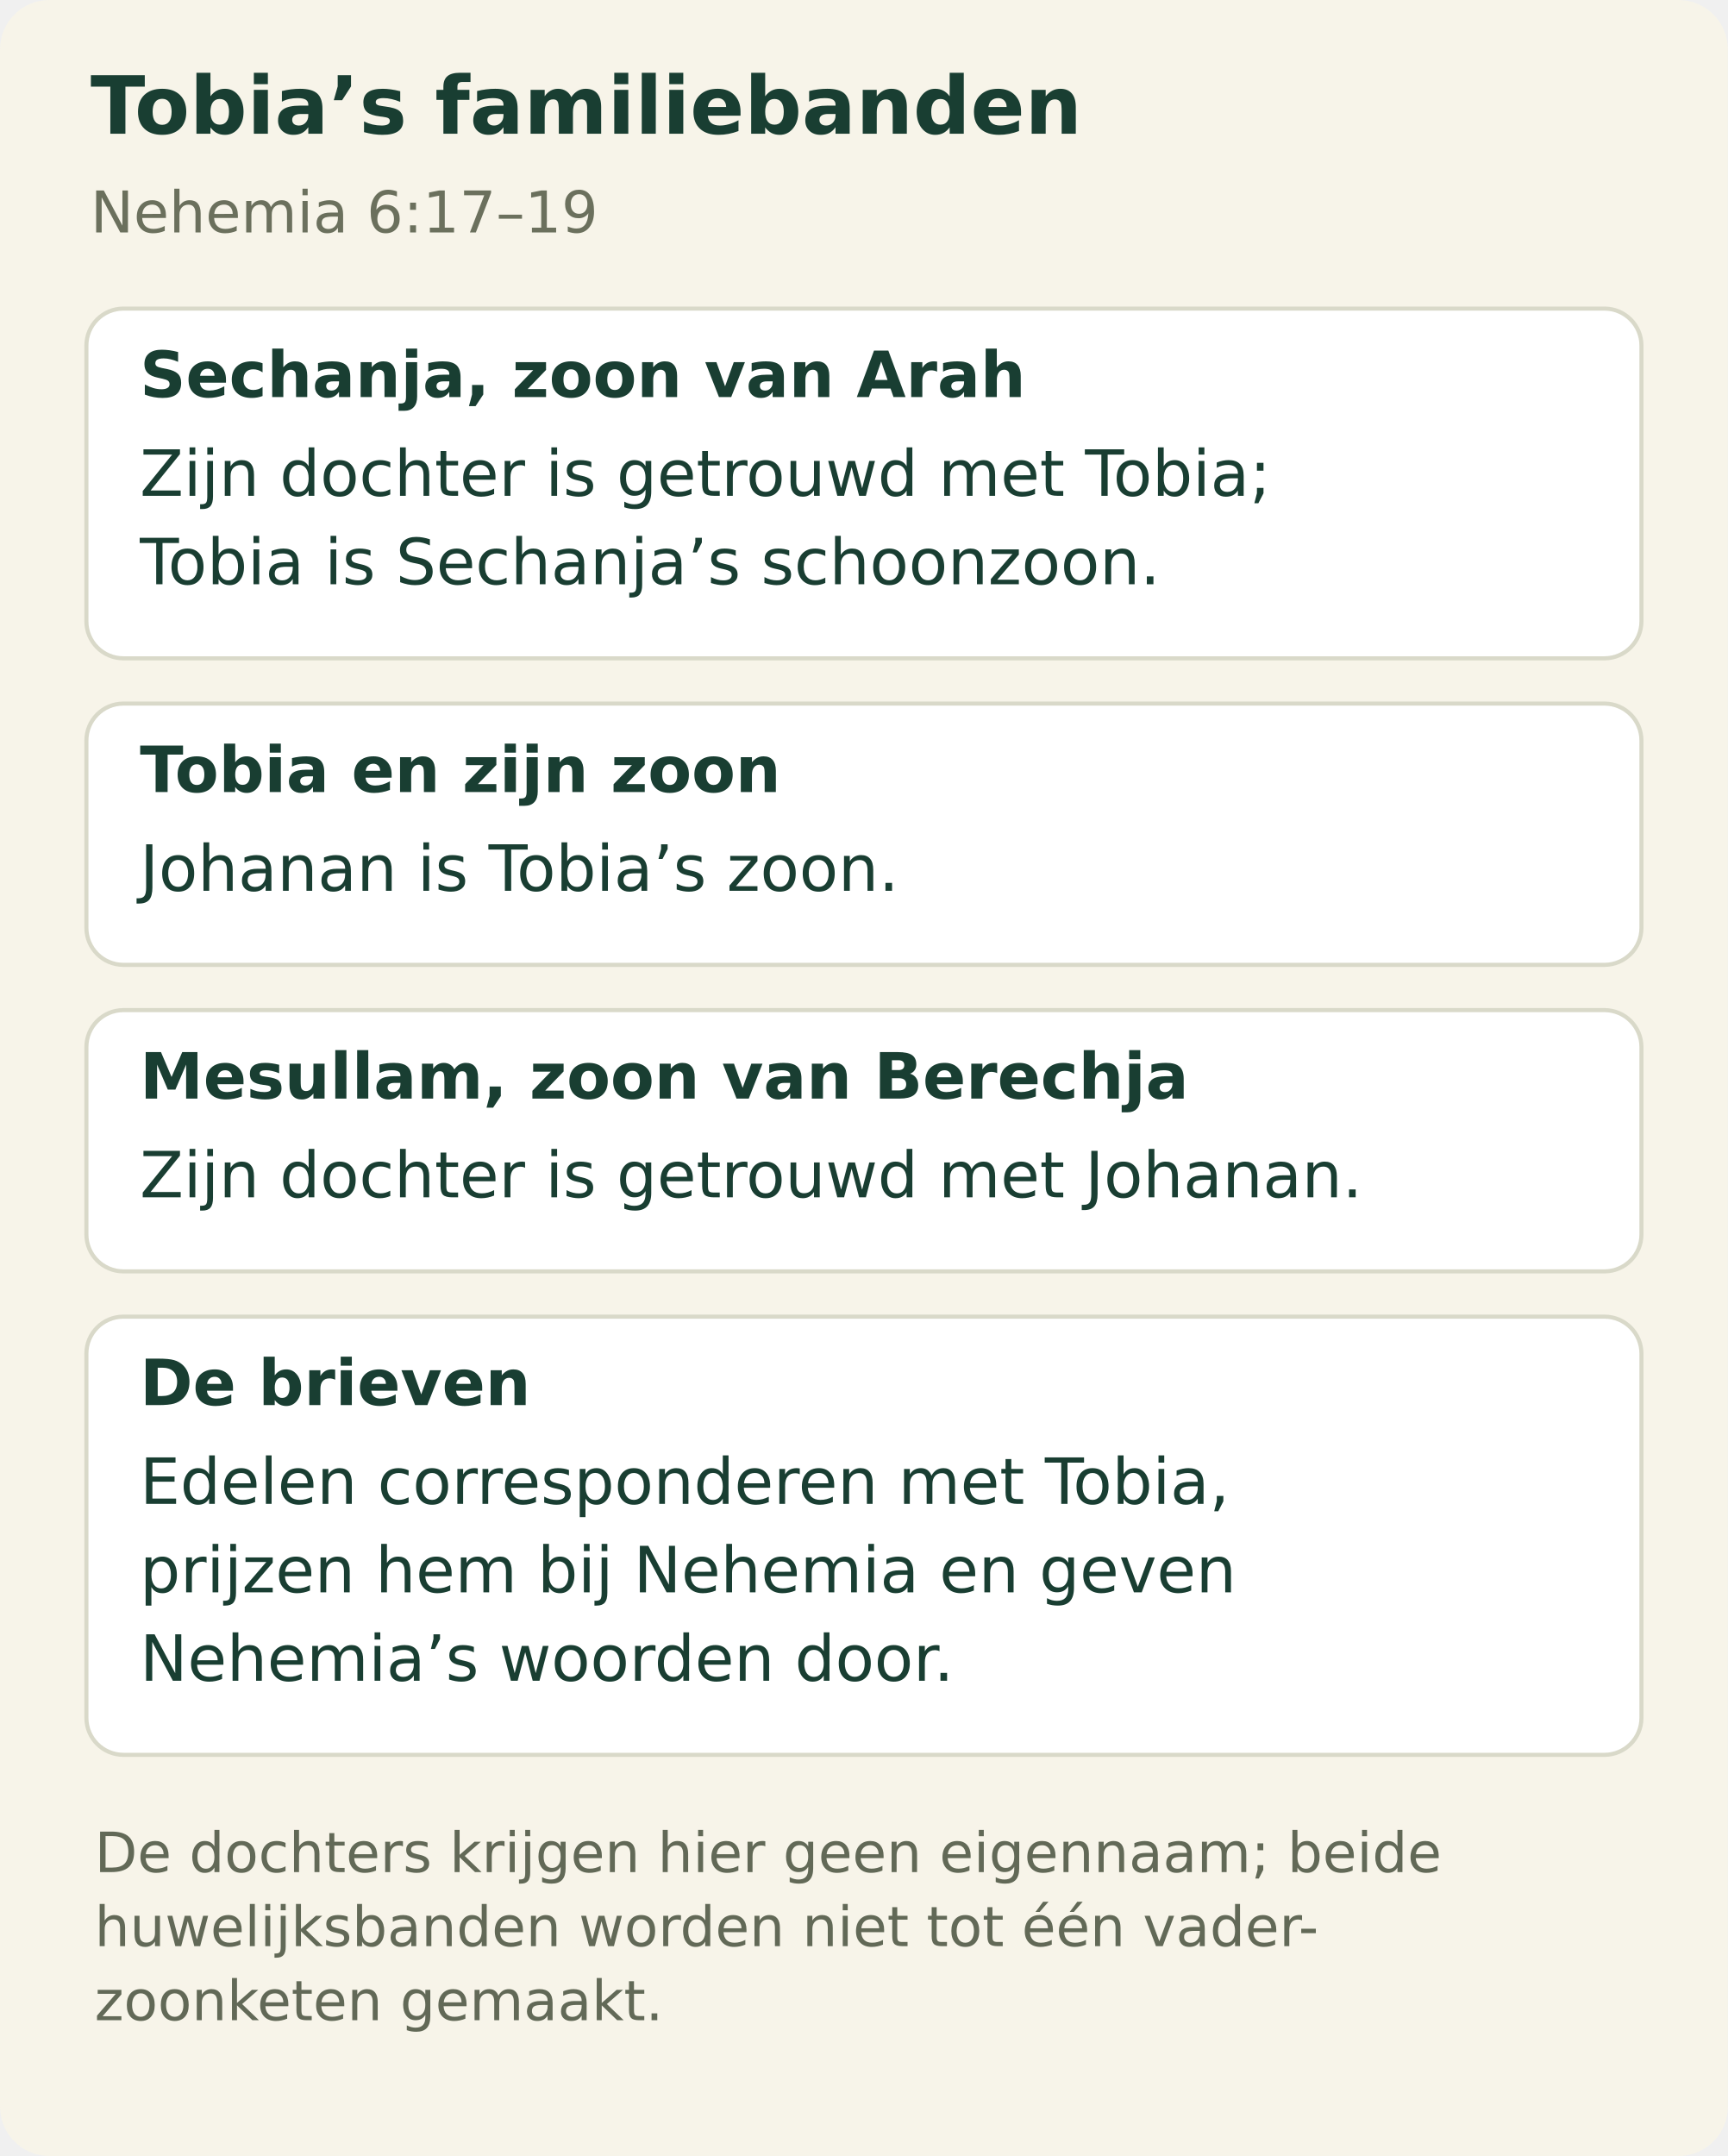
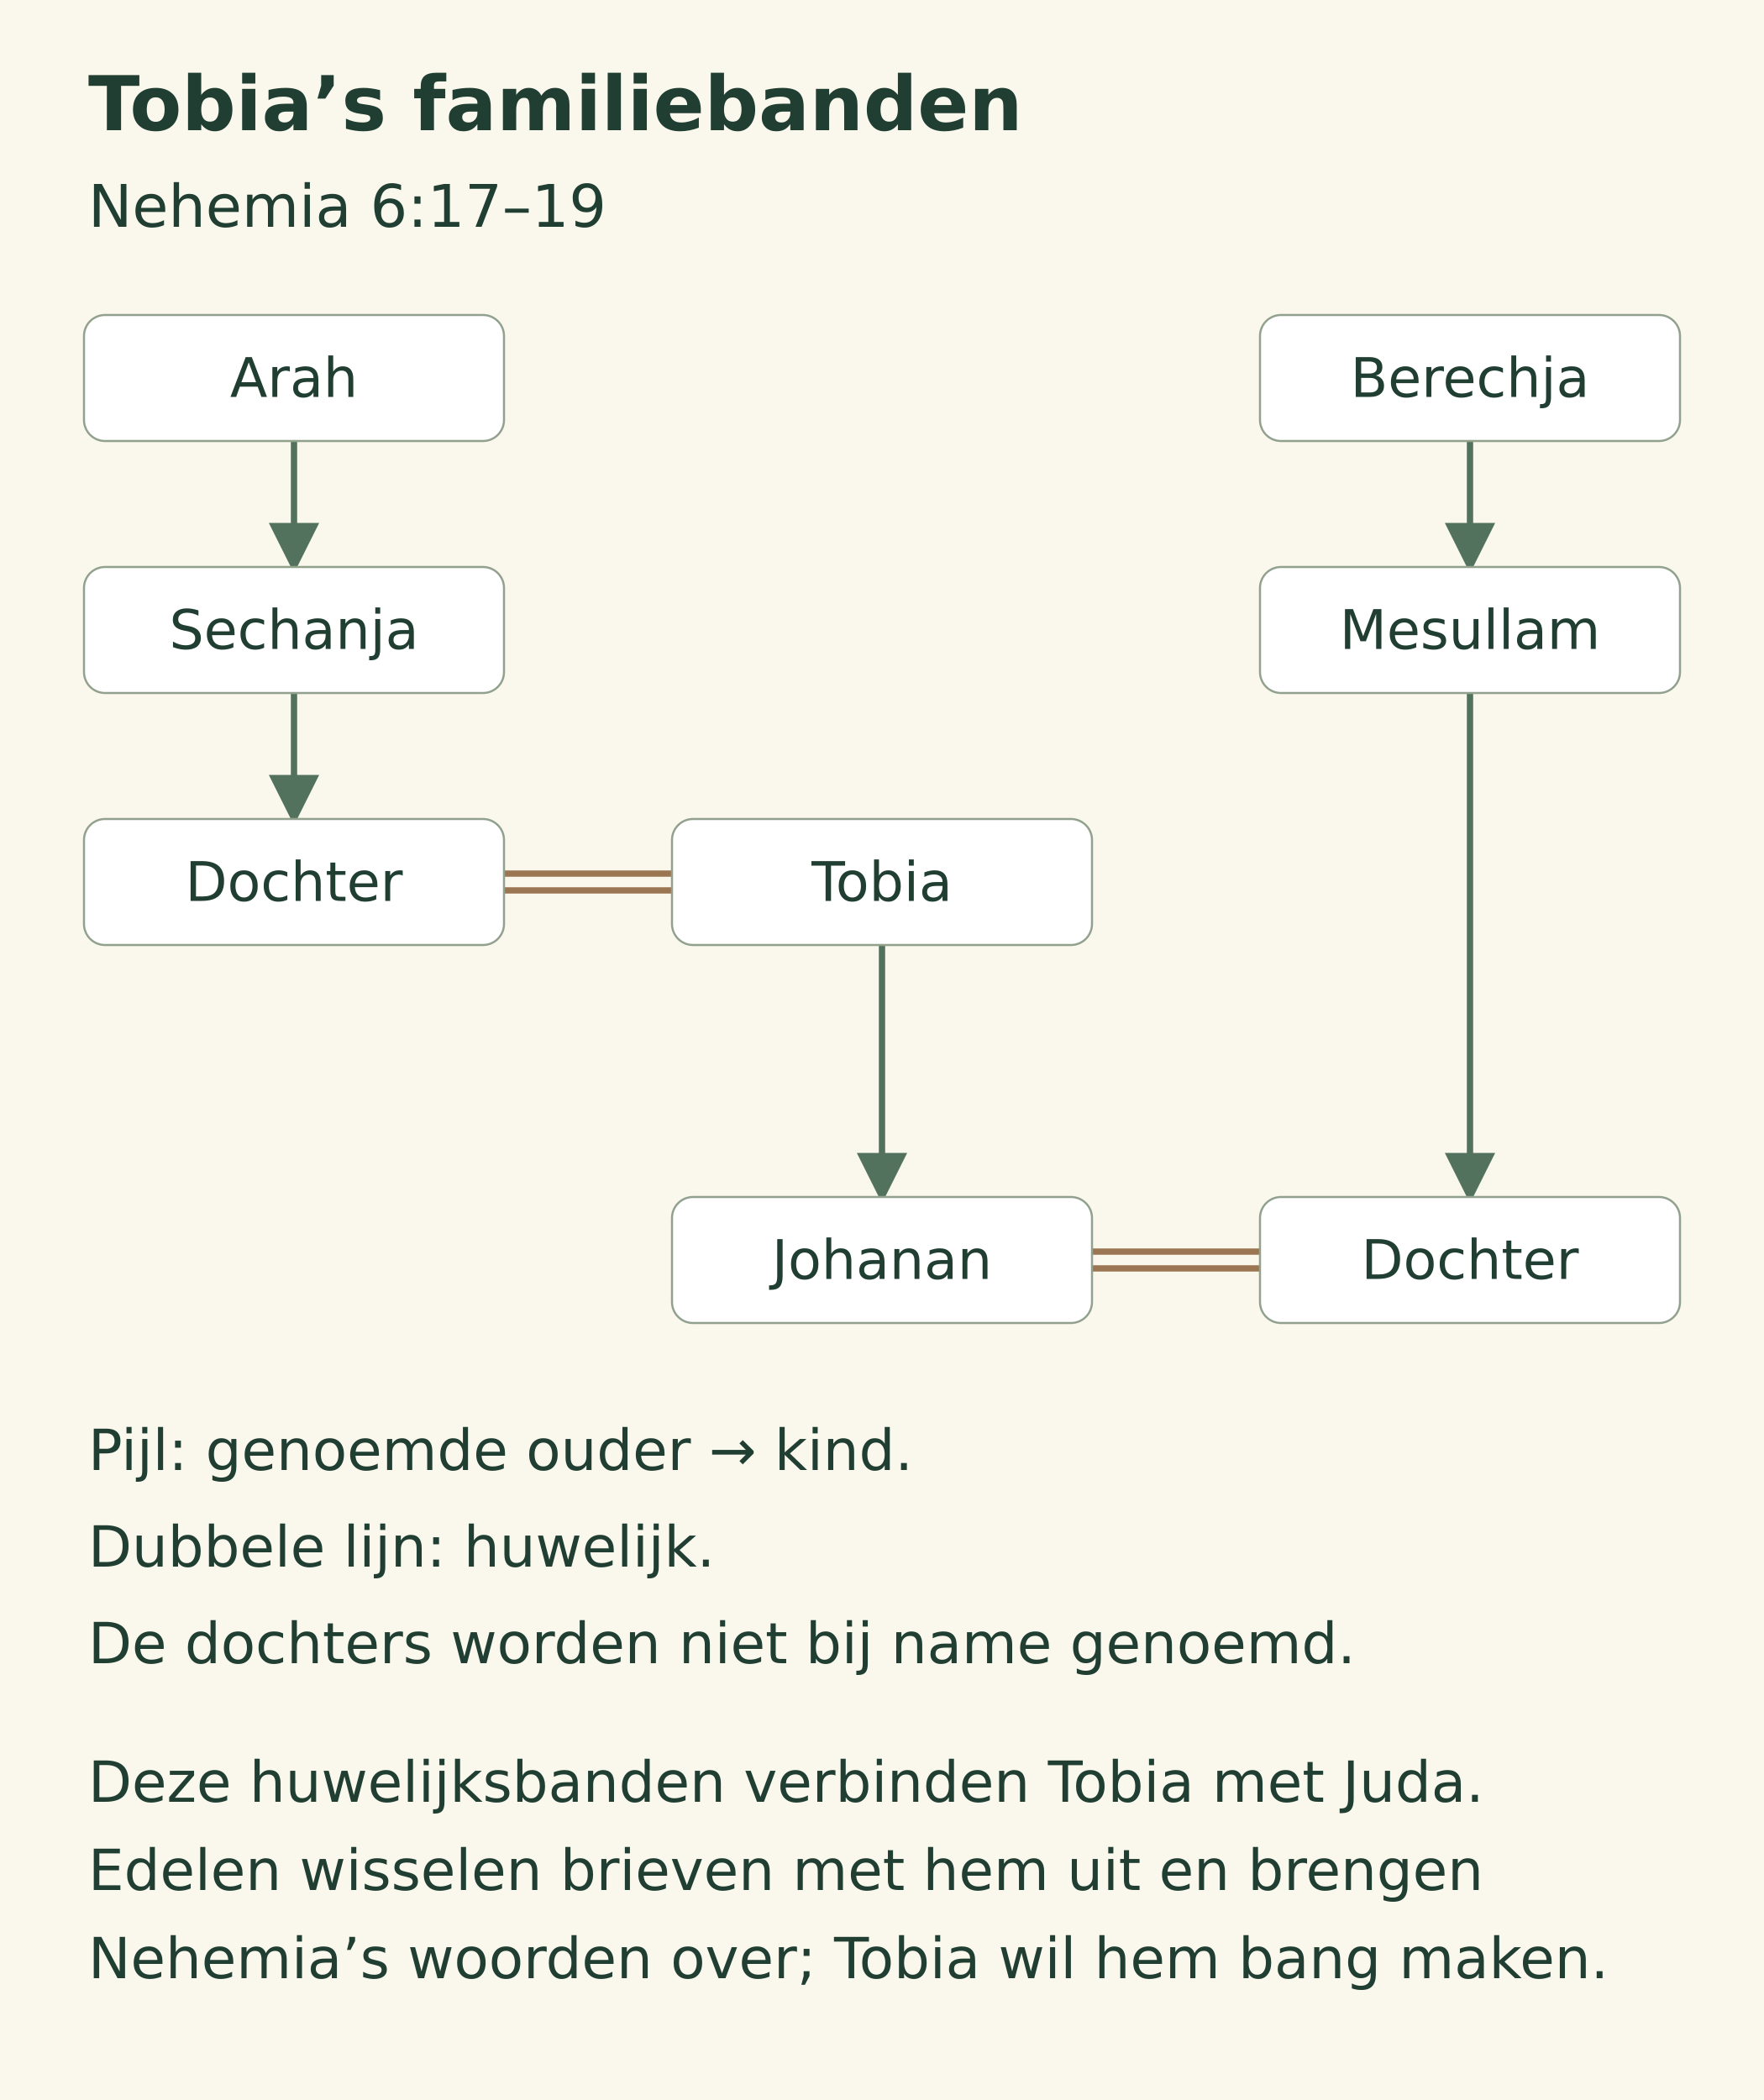
- <svg xmlns="http://www.w3.org/2000/svg" width="840" height="1048" viewBox="0 0 840 1048" role="img" aria-labelledby="title desc">
-   <style>text{font-family:DejaVu Sans,Arial,sans-serif;fill:#193e32}.title{font-size:39px;font-weight:700}.ref{font-size:28px;fill:#6b705d}.label{font-size:31px;font-weight:700}.body{font-size:31px}.note{font-size:27px;fill:#626957}</style>
-   <rect width="840" height="1048" rx="24" fill="#f7f4e9" />
-   <text x="44" y="65" class="title">Tobia’s familiebanden</text>
-   <text x="44" y="113" class="ref">Nehemia 6:17–19</text>
-   <rect x="42" y="150" width="756" height="170" rx="18" fill="#fff" stroke="#d9d9c9" stroke-width="2" />
-   <text x="68" y="193" class="label">Sechanja, zoon van Arah</text>
-   <text x="68" y="241" class="body">Zijn dochter is getrouwd met Tobia;</text>
-   <text x="68" y="284" class="body">Tobia is Sechanja’s schoonzoon.</text>
-   <rect x="42" y="342" width="756" height="127" rx="18" fill="#fff" stroke="#d9d9c9" stroke-width="2" />
-   <text x="68" y="385" class="label">Tobia en zijn zoon</text>
-   <text x="68" y="433" class="body">Johanan is Tobia’s zoon.</text>
-   <rect x="42" y="491" width="756" height="127" rx="18" fill="#fff" stroke="#d9d9c9" stroke-width="2" />
-   <text x="68" y="534" class="label">Mesullam, zoon van Berechja</text>
-   <text x="68" y="582" class="body">Zijn dochter is getrouwd met Johanan.</text>
-   <rect x="42" y="640" width="756" height="213" rx="18" fill="#fff" stroke="#d9d9c9" stroke-width="2" />
-   <text x="68" y="683" class="label">De brieven</text>
-   <text x="68" y="731" class="body">Edelen corresponderen met Tobia,</text>
-   <text x="68" y="774" class="body">prijzen hem bij Nehemia en geven</text>
-   <text x="68" y="817" class="body">Nehemia’s woorden door.</text>
-   <text x="46" y="910" class="note">De dochters krijgen hier geen eigennaam; beide</text>
-   <text x="46" y="946" class="note">huwelijksbanden worden niet tot één vader-</text>
-   <text x="46" y="982" class="note">zoonketen gemaakt.</text>
+ <svg xmlns="http://www.w3.org/2000/svg" width="840" height="1000" viewBox="0 0 840 1000">
+   <defs>
+     <marker id="arrow" markerWidth="8" markerHeight="8" refX="7" refY="4" orient="auto">
+       <path d="M0 0L8 4L0 8Z" fill="#52725e" />
+     </marker>
+   </defs>
+   <rect width="840" height="1000" fill="#faf7ed" />
+   <g font-family="DejaVu Sans" fill="#203e32">
+     <text x="42" y="62" font-size="36" font-weight="700">Tobia’s familiebanden</text>
+     <text x="42" y="108" font-size="28">Nehemia 6:17–19</text>
+     <path d="M140 210V270" stroke="#52725e" stroke-width="3" marker-end="url(#arrow)" />
+     <path d="M140 330V390" stroke="#52725e" stroke-width="3" marker-end="url(#arrow)" />
+     <path d="M700 210V270" stroke="#52725e" stroke-width="3" marker-end="url(#arrow)" />
+     <path d="M700 330V570" stroke="#52725e" stroke-width="3" marker-end="url(#arrow)" />
+     <path d="M420 450V570" stroke="#52725e" stroke-width="3" marker-end="url(#arrow)" />
+     <path d="M240 416H320M240 424H320" stroke="#9b7652" stroke-width="3" />
+     <path d="M520 596H600M520 604H600" stroke="#9b7652" stroke-width="3" />
+     <rect x="40" y="150" width="200" height="60" rx="10" fill="white" stroke="#92a18e" />
+     <text x="140" y="189" text-anchor="middle" font-size="26">Arah</text>
+     <rect x="600" y="150" width="200" height="60" rx="10" fill="white" stroke="#92a18e" />
+     <text x="700" y="189" text-anchor="middle" font-size="26">Berechja</text>
+     <rect x="40" y="270" width="200" height="60" rx="10" fill="white" stroke="#92a18e" />
+     <text x="140" y="309" text-anchor="middle" font-size="26">Sechanja</text>
+     <rect x="600" y="270" width="200" height="60" rx="10" fill="white" stroke="#92a18e" />
+     <text x="700" y="309" text-anchor="middle" font-size="26">Mesullam</text>
+     <rect x="40" y="390" width="200" height="60" rx="10" fill="white" stroke="#92a18e" />
+     <text x="140" y="429" text-anchor="middle" font-size="26">Dochter</text>
+     <rect x="320" y="390" width="200" height="60" rx="10" fill="white" stroke="#92a18e" />
+     <text x="420" y="429" text-anchor="middle" font-size="26">Tobia</text>
+     <rect x="320" y="570" width="200" height="60" rx="10" fill="white" stroke="#92a18e" />
+     <text x="420" y="609" text-anchor="middle" font-size="26">Johanan</text>
+     <rect x="600" y="570" width="200" height="60" rx="10" fill="white" stroke="#92a18e" />
+     <text x="700" y="609" text-anchor="middle" font-size="26">Dochter</text>
+     <text x="42" y="700" font-size="27">Pijl: genoemde ouder → kind.</text>
+     <text x="42" y="746" font-size="27">Dubbele lijn: huwelijk.</text>
+     <text x="42" y="792" font-size="27">De dochters worden niet bij name genoemd.</text>
+     <text x="42" y="858" font-size="27">Deze huwelijksbanden verbinden Tobia met Juda.</text>
+     <text x="42" y="900" font-size="27">Edelen wisselen brieven met hem uit en brengen</text>
+     <text x="42" y="942" font-size="27">Nehemia’s woorden over; Tobia wil hem bang maken.</text>
+   </g>
</svg>
